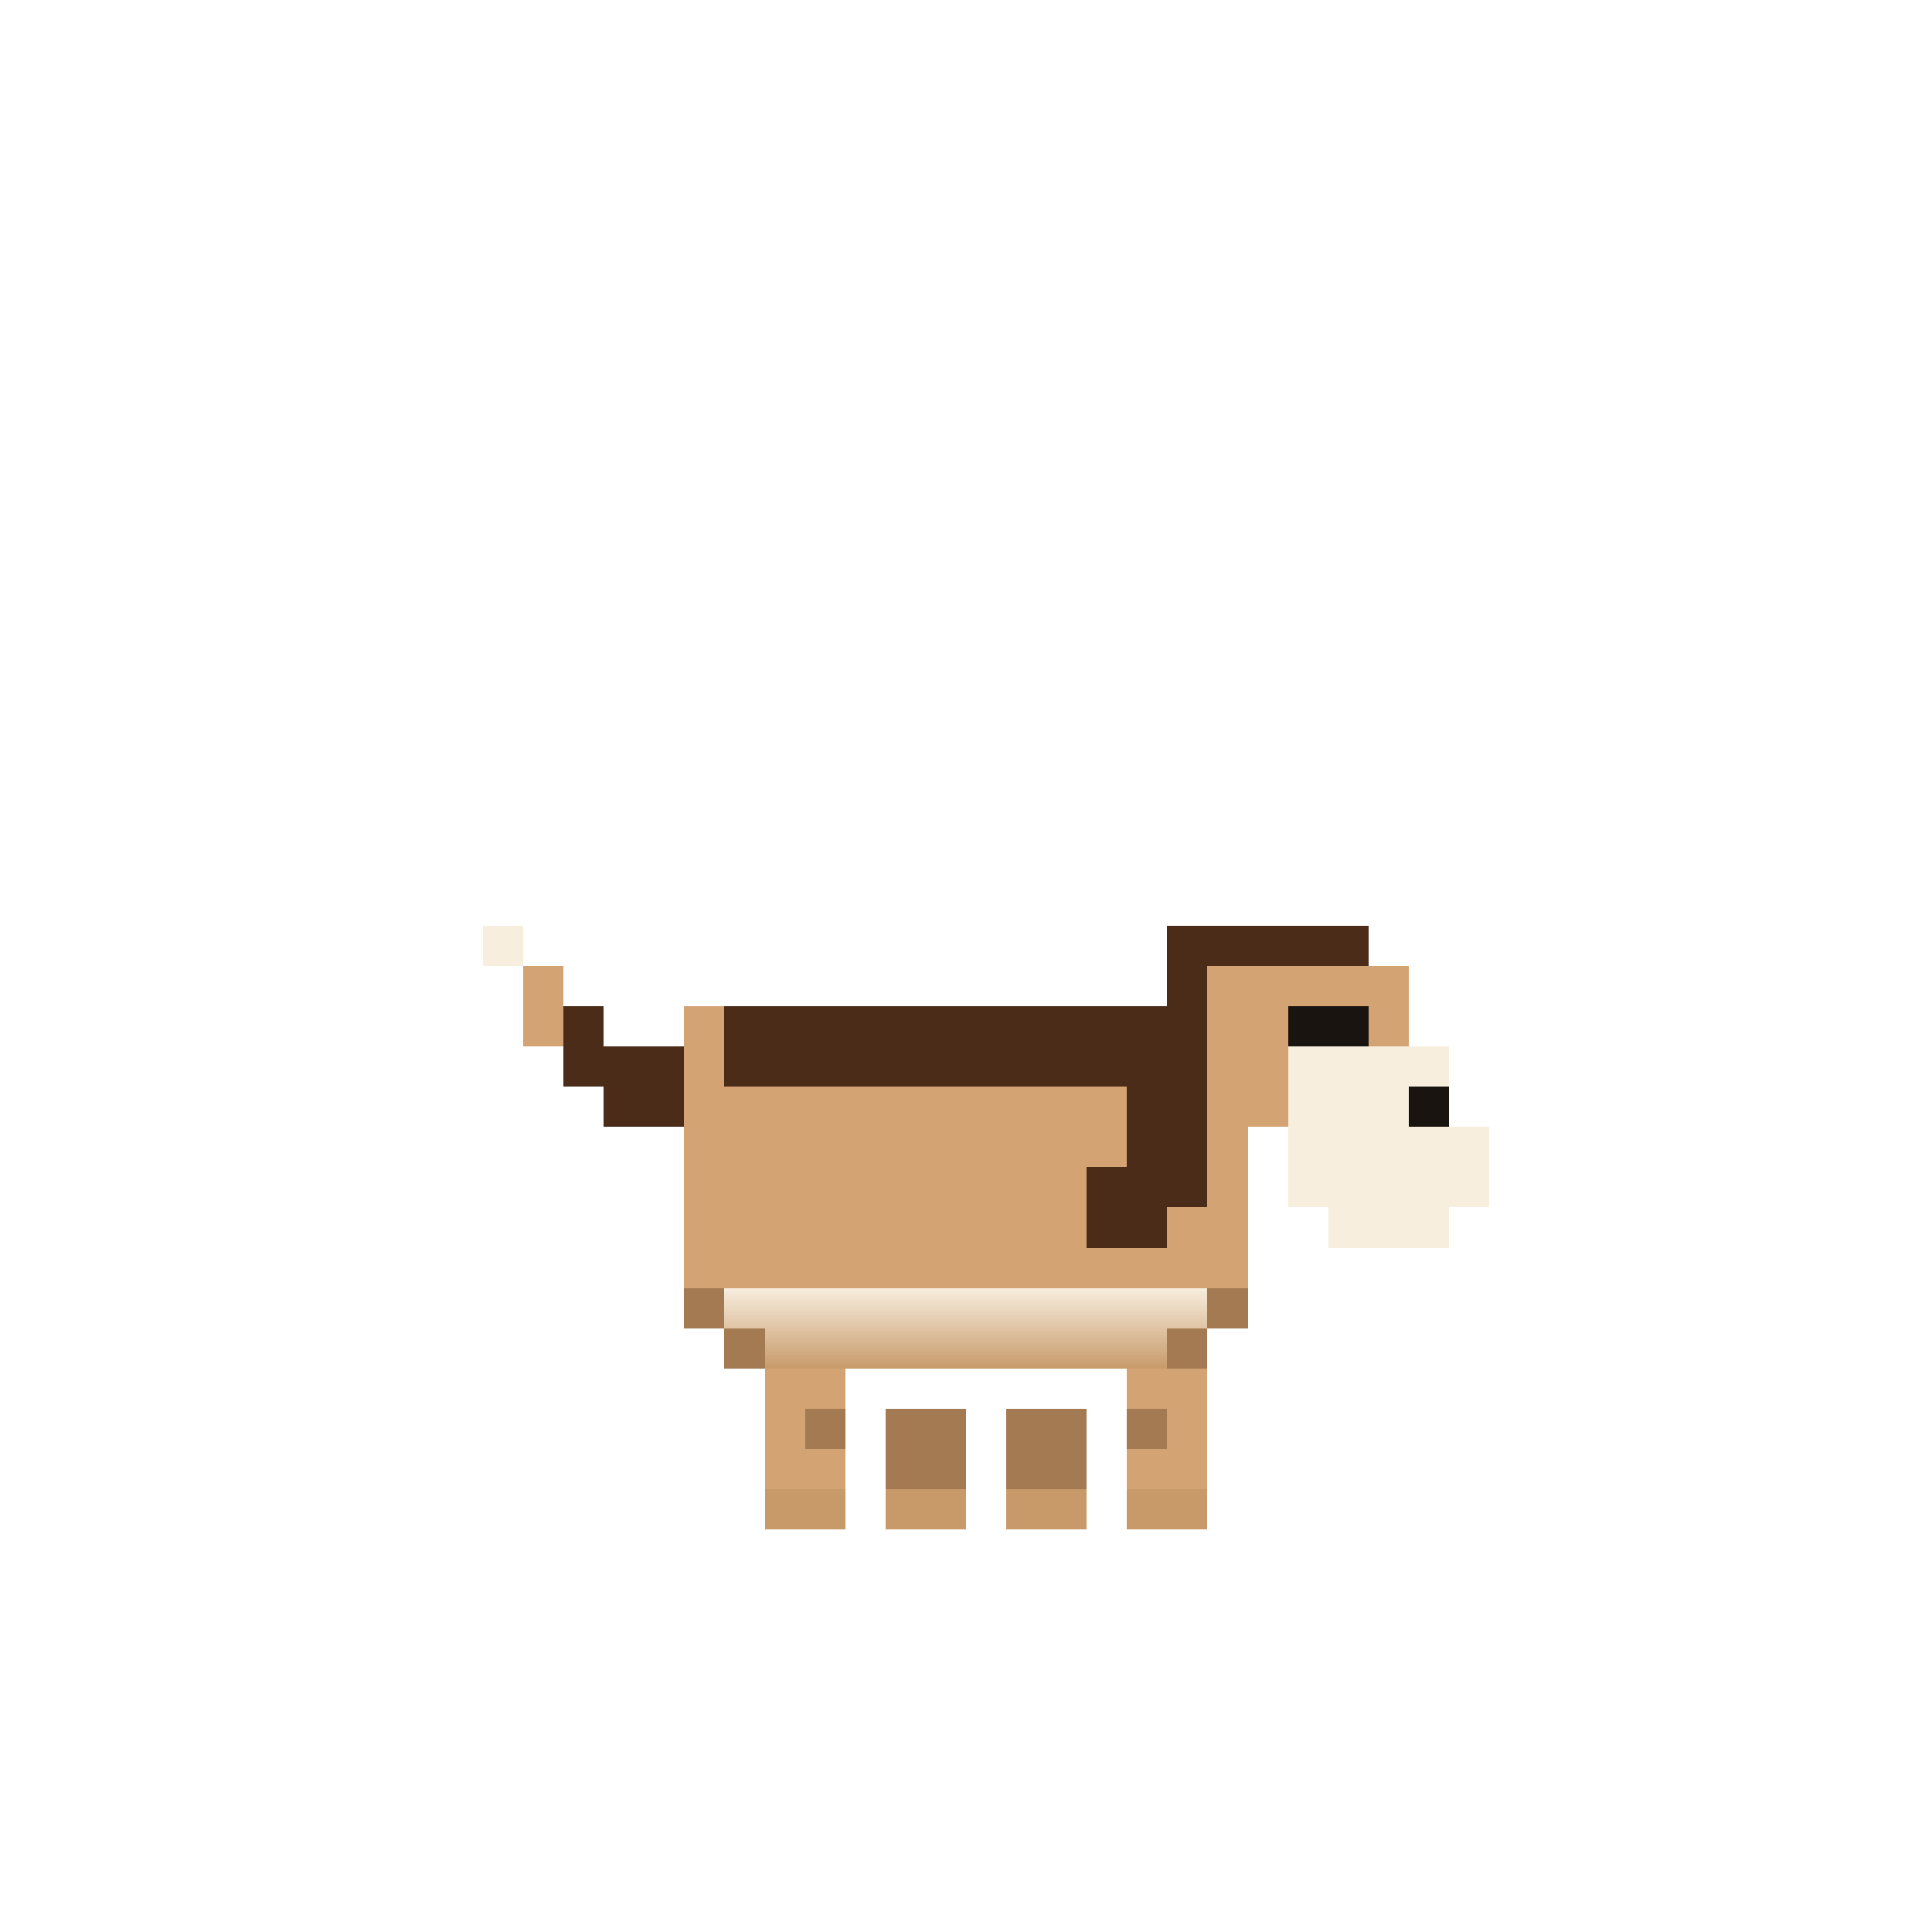
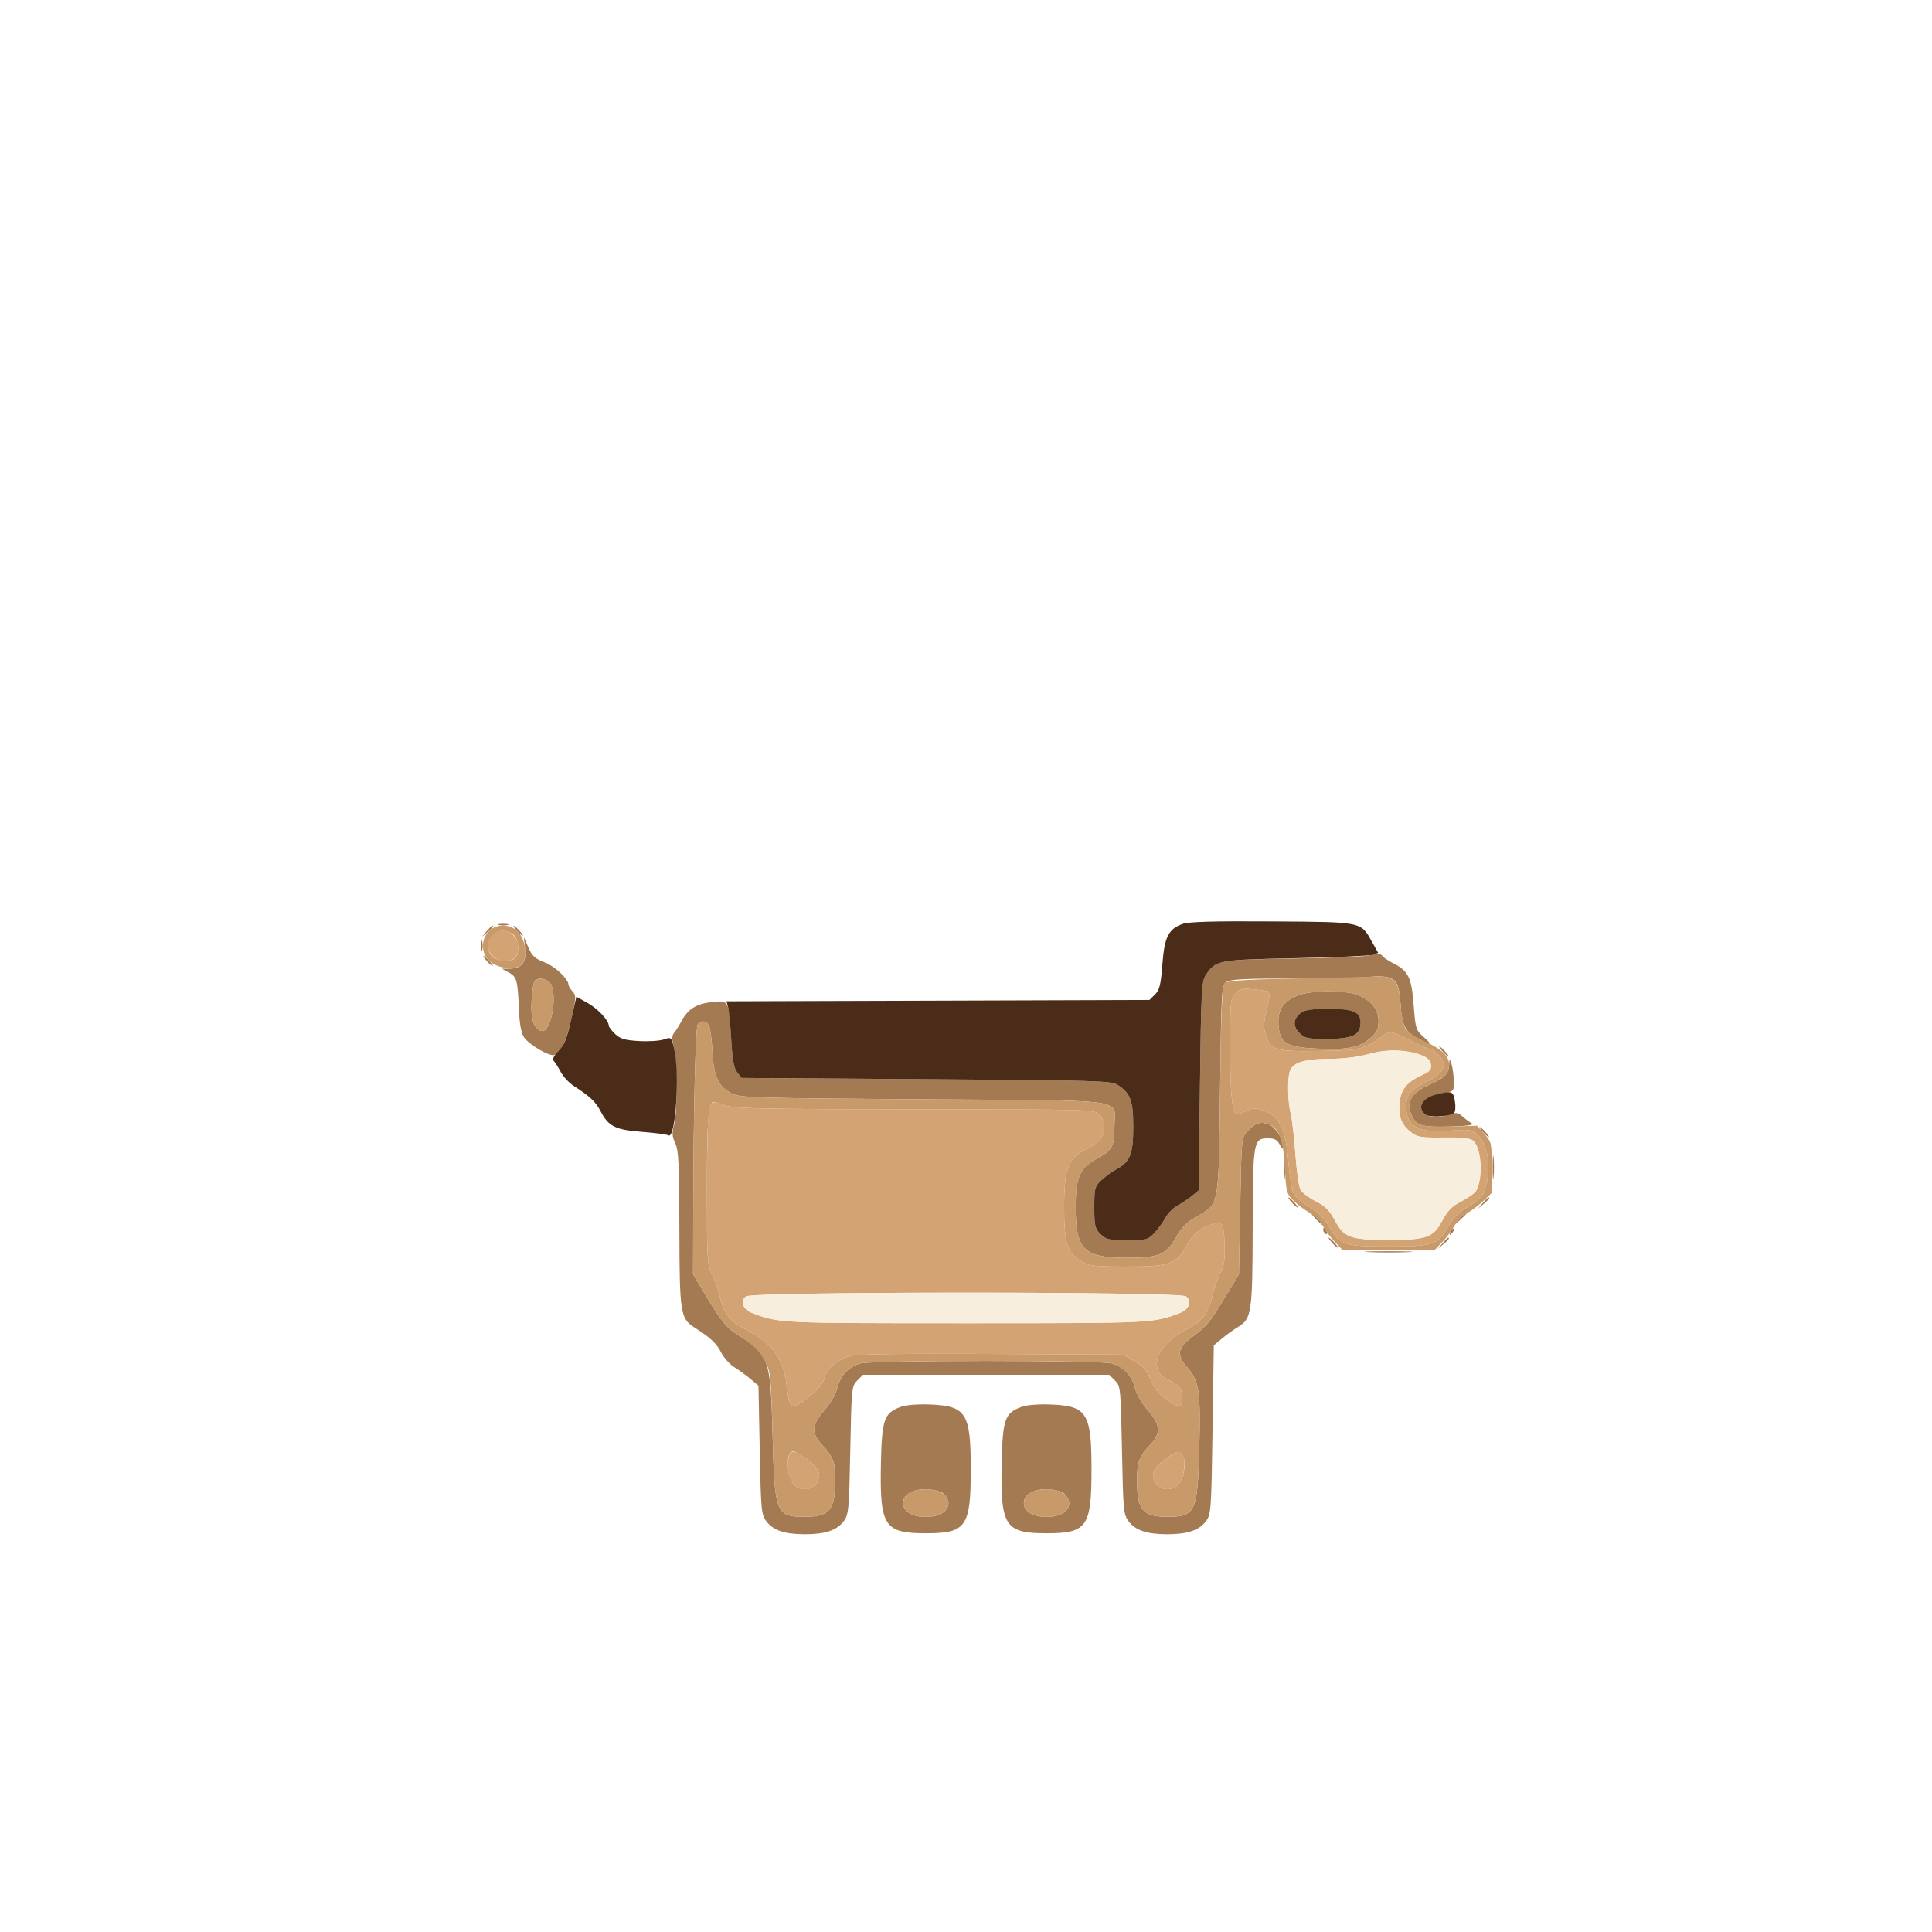
- <svg xmlns="http://www.w3.org/2000/svg" viewBox="0 0 48 48" shape-rendering="crispEdges">
-   <defs>
-     <linearGradient id="belly" x1="0" y1="32" x2="0" y2="34" gradientUnits="userSpaceOnUse" spreadMethod="pad">
-       <stop offset="0" stop-color="#f7eede" />
-       <stop offset="1" stop-color="#c89a6a" />
-     </linearGradient>
-   </defs>
-   <rect x="18" y="25" width="11" height="2" fill="#4a2c18" />
-   <rect x="17" y="25" width="1" height="2" fill="#d4a373" />
-   <rect x="29" y="25" width="2" height="2" fill="#d4a373" />
-   <rect x="17" y="27" width="14" height="2" fill="#d4a373" />
-   <rect x="17" y="29" width="14" height="3" fill="#d4a373" />
-   <rect x="17" y="32" width="1" height="1" fill="#a47a52" />
-   <rect x="30" y="32" width="1" height="1" fill="#a47a52" />
-   <rect x="18" y="32" width="12" height="1" fill="url(#belly)" />
-   <rect x="18" y="33" width="1" height="1" fill="#a47a52" />
-   <rect x="29" y="33" width="1" height="1" fill="#a47a52" />
-   <rect x="19" y="33" width="10" height="1" fill="url(#belly)" />
-   <rect x="29" y="23" width="2" height="2" fill="#4a2c18" />
-   <rect x="28" y="25" width="2" height="5" fill="#4a2c18" />
-   <rect x="27" y="29" width="2" height="2" fill="#4a2c18" />
-   <rect x="30" y="23" width="4" height="1" fill="#4a2c18" />
-   <rect x="30" y="24" width="5" height="2" fill="#d4a373" />
-   <rect x="30" y="26" width="2" height="2" fill="#d4a373" />
-   <rect x="32" y="26" width="4" height="2" fill="url(#belly)" />
-   <rect x="32" y="28" width="5" height="2" fill="url(#belly)" />
-   <rect x="33" y="30" width="3" height="1" fill="url(#belly)" />
-   <rect x="32" y="25" width="2" height="1" fill="#1a1410" />
-   <rect x="35" y="27" width="1" height="1" fill="#1a1410" />
-   <rect x="15" y="26" width="2" height="2" fill="#4a2c18" />
-   <rect x="14" y="25" width="1" height="2" fill="#4a2c18" />
-   <rect x="13" y="24" width="1" height="2" fill="#d4a373" />
-   <rect x="12" y="23" width="1" height="1" fill="url(#belly)" />
-   <rect x="19" y="34" width="2" height="3" fill="#d4a373" />
-   <rect x="20" y="35" width="1" height="1" fill="#a47a52" />
-   <rect x="19" y="37" width="2" height="1" fill="url(#belly)" />
-   <rect x="22" y="35" width="2" height="2" fill="#a47a52" />
-   <rect x="22" y="37" width="2" height="1" fill="url(#belly)" />
-   <rect x="25" y="35" width="2" height="2" fill="#a47a52" />
-   <rect x="25" y="37" width="2" height="1" fill="url(#belly)" />
-   <rect x="28" y="34" width="2" height="3" fill="#d4a373" />
-   <rect x="28" y="35" width="1" height="1" fill="#a47a52" />
-   <rect x="28" y="37" width="2" height="1" fill="url(#belly)" />
+ <svg xmlns="http://www.w3.org/2000/svg" viewBox="0 0 48 48" width="48" height="48">
+   <g transform="scale(0.0625 0.0625) translate(0,768) scale(1,-1)" fill="#d4a373" stroke="none">
+     <path d="M195.65 396.17 C191.91 392.03 194.86 386.00 200.63 386.00 C204.44 386.00 206.00 387.61 206.00 391.55 C206.00 397.24 199.32 400.22 195.65 396.17 Z M491.13 373.13 C489.10 371.10 489.00 370.06 489.00 351.15 C489.00 332.62 489.87 325.00 491.98 325.00 C492.42 325.00 493.99 325.63 495.48 326.40 C497.38 327.39 499.09 327.55 501.23 326.93 C508.30 324.91 511.08 319.71 512.12 306.59 C512.54 301.13 513.39 295.47 514.00 294.01 C514.63 292.47 517.28 290.11 520.27 288.40 C524.06 286.23 526.23 284.06 528.40 280.27 C532.46 273.15 534.44 272.50 552.00 272.50 C569.56 272.50 571.54 273.15 575.60 280.27 C577.77 284.06 579.94 286.23 583.73 288.40 C586.75 290.12 589.31 292.42 589.89 293.93 C593.03 302.11 591.86 313.01 587.42 316.82 C584.83 319.05 584.18 319.15 575.97 318.50 C563.72 317.53 559.00 320.17 559.00 328.00 C559.00 332.80 560.56 334.75 567.02 338.01 C574.17 341.62 575.59 344.67 571.95 348.56 C570.68 349.90 569.10 351.00 568.43 351.00 C567.76 351.00 563.97 352.66 560.02 354.69 C554.17 357.71 552.53 358.17 551.17 357.21 C541.82 350.61 541.47 350.52 525.00 350.23 C507.17 349.92 505.18 350.48 503.23 356.40 C502.17 359.63 502.23 361.28 503.58 366.69 C504.47 370.23 504.98 373.36 504.71 373.63 C504.43 373.90 501.75 374.38 498.73 374.69 C494.03 375.17 492.95 374.95 491.13 373.13 Z M564.56 348.67 C567.55 347.64 568.57 346.71 568.80 344.83 C569.05 342.78 568.40 342.03 565.10 340.55 C559.13 337.85 556.78 334.83 556.31 329.28 C555.86 323.85 557.22 320.65 561.21 317.68 C563.54 315.95 565.31 315.69 573.78 315.83 C580.40 315.93 584.21 315.57 585.37 314.72 C588.84 312.18 589.72 300.22 586.85 294.75 C586.34 293.79 583.73 291.88 581.04 290.52 C577.20 288.58 575.54 286.90 573.32 282.77 C569.72 276.05 567.12 275.11 552.00 275.11 C536.88 275.11 534.28 276.05 530.68 282.77 C528.46 286.90 526.80 288.58 522.96 290.52 C520.27 291.88 517.56 293.95 516.94 295.12 C516.31 296.28 515.41 302.70 514.93 309.37 C514.45 316.04 513.61 323.30 513.05 325.50 C511.92 329.99 511.71 338.32 512.64 341.79 C513.65 345.54 517.92 346.99 528.20 347.07 C534.04 347.11 539.92 347.82 544.00 348.98 C551.09 351.00 558.11 350.89 564.56 348.67 Z M281.98 327.43 C281.42 325.98 281.00 312.05 281.00 295.17 C281.00 268.18 281.17 265.15 282.85 261.99 C283.87 260.07 285.25 256.21 285.91 253.42 C287.78 245.56 290.00 242.77 297.43 238.96 C306.57 234.27 311.52 227.52 312.58 218.27 C313.84 207.28 314.31 207.02 321.95 213.05 C325.38 215.77 327.27 218.08 327.66 220.07 C328.40 223.77 332.86 227.62 338.03 229.01 C340.63 229.71 359.66 229.97 394.23 229.78 L446.50 229.50 L451.10 226.80 C454.65 224.71 456.08 223.07 457.41 219.58 C458.56 216.58 460.51 214.06 463.27 212.04 C468.64 208.08 470.00 208.15 470.00 212.38 C470.00 215.98 468.89 217.31 463.74 219.88 C456.12 223.69 460.11 233.69 471.54 239.48 C477.93 242.71 480.28 245.82 482.09 253.42 C482.76 256.21 484.16 260.14 485.20 262.14 C486.68 265.00 487.02 267.47 486.79 273.63 C486.45 282.74 485.75 283.31 478.85 280.06 C475.61 278.53 473.86 276.80 472.00 273.29 C467.88 265.51 465.11 264.50 448.00 264.50 C435.23 264.50 433.08 264.74 430.00 266.53 C424.23 269.89 423.00 273.64 423.00 287.93 C423.00 303.37 424.59 307.65 431.57 311.03 C434.02 312.22 436.69 314.14 437.51 315.32 C439.59 318.29 439.37 322.63 437.00 325.00 C435.04 326.96 433.64 327.00 363.75 327.04 C304.31 327.08 291.84 327.33 288.50 328.53 C283.22 330.43 283.11 330.41 281.98 327.43 Z M471.43 252.67 C473.88 250.89 472.73 247.53 469.22 246.16 C458.52 241.99 458.68 242.00 384.00 242.00 C309.32 242.00 309.48 241.99 298.78 246.16 C295.27 247.53 294.12 250.89 296.57 252.67 C299.25 254.63 468.75 254.63 471.43 252.67 Z M313.40 188.46 C312.56 185.10 313.63 180.07 315.67 177.82 C318.08 175.15 322.61 175.48 324.56 178.45 C326.73 181.77 325.72 184.30 320.75 187.95 C315.71 191.66 314.23 191.77 313.40 188.46 Z M463.25 187.95 C458.28 184.30 457.27 181.77 459.44 178.45 C461.39 175.48 465.92 175.15 468.33 177.82 C471.49 181.31 471.75 191.00 468.68 191.00 C467.97 191.00 465.53 189.63 463.25 187.95 Z" />
+   </g>
+   <g transform="scale(0.0625 0.0625) translate(0,768) scale(1,-1)" fill="#a47a52" stroke="none">
+     <path d="M198.25 400.31 C199.21 400.06 200.79 400.06 201.75 400.31 C202.71 400.56 201.93 400.77 200.00 400.77 C198.07 400.77 197.29 400.56 198.25 400.31 Z M193.40 397.75 L191.50 395.50 L193.75 397.40 C195.86 399.20 196.46 400.00 195.65 400.00 C195.47 400.00 194.45 398.99 193.40 397.75 Z M205.50 398.00 C206.50 396.90 207.53 396.00 207.81 396.00 C208.08 396.00 207.50 396.90 206.50 398.00 C205.50 399.10 204.47 400.00 204.19 400.00 C203.92 400.00 204.50 399.10 205.50 398.00 Z M191.23 392.00 C191.23 390.07 191.44 389.29 191.69 390.25 C191.94 391.21 191.94 392.79 191.69 393.75 C191.44 394.71 191.23 393.93 191.23 392.00 Z M208.73 390.93 C209.32 385.45 207.47 383.02 202.68 382.96 L199.50 382.92 L202.24 381.43 C205.43 379.70 205.78 378.43 206.27 366.86 C206.51 361.06 207.17 357.39 208.26 355.72 C210.24 352.70 218.54 347.89 220.48 348.63 C223.04 349.61 225.01 353.88 227.12 363.04 C229.04 371.38 229.08 372.26 227.60 373.89 C226.72 374.86 226.00 376.03 226.00 376.48 C226.00 378.81 220.64 383.87 216.48 385.45 C212.65 386.92 211.50 387.97 210.03 391.37 L208.24 395.50 L208.73 390.93 Z M544.59 388.25 C544.17 387.84 530.92 387.27 515.12 387.00 C483.79 386.45 483.24 386.35 479.26 380.28 C477.67 377.86 477.45 373.54 477.00 336.21 L476.50 294.82 L473.89 292.66 C472.45 291.47 469.85 289.73 468.11 288.78 C466.37 287.83 464.17 285.60 463.22 283.82 C462.27 282.04 460.30 279.33 458.83 277.79 C456.33 275.18 455.62 275.00 448.03 275.00 C440.74 275.00 439.66 275.25 437.45 277.45 C435.25 279.66 435.00 280.74 435.00 288.03 C435.00 295.62 435.18 296.33 437.79 298.83 C439.33 300.30 441.99 302.24 443.71 303.15 C449.22 306.08 450.48 309.20 450.48 320.00 C450.48 330.49 449.41 333.37 444.28 336.74 C441.79 338.37 436.13 338.54 368.21 339.00 L294.82 339.50 L293.07 341.67 C291.74 343.31 291.15 346.52 290.68 354.67 C289.77 370.56 289.86 370.37 283.16 369.68 C276.93 369.03 273.51 366.94 270.98 362.23 C270.04 360.47 268.70 358.34 268.01 357.51 C267.04 356.35 267.01 355.00 267.88 351.56 C269.30 345.92 269.33 325.72 267.92 320.66 C267.07 317.59 267.17 316.16 268.43 313.51 C269.75 310.73 270.01 305.29 270.06 279.85 C270.12 246.02 270.44 243.88 276.00 240.34 C282.45 236.24 284.78 234.04 286.73 230.26 C287.79 228.19 290.13 225.60 291.92 224.50 C293.71 223.40 296.60 221.30 298.34 219.83 L301.50 217.17 L302.00 191.65 C302.47 167.75 302.63 165.96 304.59 163.32 C307.30 159.67 311.92 158.11 320.00 158.11 C328.08 158.11 332.70 159.67 335.41 163.32 C337.37 165.96 337.53 167.75 338.00 191.55 C338.49 216.32 338.56 217.01 340.78 219.22 L343.06 221.50 L392.00 221.50 L440.94 221.50 L443.22 219.22 C445.44 217.01 445.51 216.32 446.00 191.55 C446.47 167.75 446.63 165.96 448.59 163.32 C451.30 159.67 455.92 158.11 464.00 158.11 C472.08 158.11 476.70 159.67 479.41 163.32 C481.41 166.02 481.52 167.62 482.00 199.65 L482.50 233.17 L485.66 235.83 C487.40 237.30 490.32 239.41 492.16 240.52 C497.53 243.76 497.88 246.14 497.96 280.00 C498.04 314.32 498.24 315.50 504.00 315.50 C506.67 315.50 507.73 314.94 508.71 313.00 C509.67 311.09 509.97 310.93 509.99 312.30 C510.01 315.40 507.01 320.04 504.32 321.07 C501.06 322.31 498.95 321.64 495.91 318.40 C493.51 315.86 493.50 315.68 493.00 288.67 L492.50 261.50 L488.58 255.00 C480.87 242.19 479.95 241.03 474.51 237.01 C467.98 232.18 467.44 229.54 471.96 224.40 C476.65 219.05 477.30 214.79 476.74 193.00 C476.07 166.76 475.29 165.06 464.00 165.06 C454.23 165.06 452.00 167.77 452.00 179.63 C452.00 186.83 452.81 188.99 457.29 193.72 C461.59 198.26 461.34 201.68 456.28 207.42 C453.94 210.08 451.78 213.82 451.16 216.30 C449.90 221.29 446.70 224.65 441.92 226.02 C437.39 227.32 346.61 227.32 342.08 226.02 C337.30 224.65 334.10 221.29 332.84 216.30 C332.22 213.82 330.06 210.08 327.72 207.42 C322.66 201.68 322.41 198.26 326.71 193.72 C331.19 188.99 332.00 186.83 332.00 179.63 C332.00 167.77 329.77 165.06 320.00 165.06 C308.39 165.06 307.94 166.19 307.10 198.00 C306.30 228.03 305.73 229.64 293.22 237.41 C288.76 240.18 286.68 242.80 279.68 254.50 L275.50 261.50 L275.58 289.00 C275.70 328.03 276.48 359.35 277.36 360.78 C278.46 362.55 280.79 362.28 281.84 360.25 C282.35 359.29 282.95 354.67 283.19 349.98 C283.69 340.03 285.59 335.94 290.96 333.27 C294.22 331.64 300.32 331.46 367.33 331.00 C450.99 330.43 443.00 331.56 443.00 320.24 C443.00 312.26 442.19 310.77 436.05 307.43 C429.14 303.67 427.59 300.10 427.59 288.00 C427.59 271.17 430.83 268.00 448.00 268.00 C460.75 268.00 463.55 269.18 467.59 276.25 C469.75 280.04 471.93 282.23 475.63 284.35 C484.78 289.57 484.43 287.67 485.00 334.83 C485.48 374.28 485.59 376.23 487.44 377.58 C488.98 378.71 494.12 379.00 512.44 379.01 C525.12 379.01 539.10 379.29 543.50 379.63 C554.53 380.48 556.05 379.25 556.73 368.94 C557.30 360.25 558.60 357.76 563.97 355.01 C569.26 352.32 569.62 352.47 565.86 355.83 C562.85 358.52 562.66 359.14 561.96 368.33 C561.13 379.36 559.87 382.00 554.05 384.97 C551.90 386.07 549.85 387.43 549.51 387.99 C548.78 389.17 545.67 389.34 544.59 388.25 Z M193.50 386.00 C194.50 384.90 195.53 384.00 195.81 384.00 C196.08 384.00 195.50 384.90 194.50 386.00 C193.50 387.10 192.47 388.00 192.19 388.00 C191.92 388.00 192.50 387.10 193.50 386.00 Z M218.43 377.43 C221.96 373.90 219.28 357.41 215.29 358.18 C212.27 358.76 210.87 362.96 211.31 370.11 C211.53 373.75 212.03 377.24 212.42 377.86 C213.42 379.49 216.59 379.26 218.43 377.43 Z M516.50 372.50 C510.30 370.30 507.84 366.82 508.20 360.74 C508.63 353.44 511.25 351.75 522.95 351.19 C535.42 350.59 540.37 351.51 544.54 355.17 C547.40 357.68 548.00 358.90 548.00 362.18 C548.00 367.07 544.24 371.29 538.42 372.90 C532.98 374.41 521.30 374.20 516.50 372.50 Z M538.83 365.40 C540.54 364.21 541.04 363.02 540.81 360.68 C540.38 356.33 537.26 355.03 527.20 355.01 C519.78 355.00 518.66 355.25 516.52 357.39 C513.76 360.15 514.07 363.24 517.35 365.53 C520.38 367.65 535.75 367.56 538.83 365.40 Z M573.50 350.00 C574.50 348.90 575.53 348.00 575.81 348.00 C576.08 348.00 575.50 348.90 574.50 350.00 C573.50 351.10 572.47 352.00 572.19 352.00 C571.92 352.00 572.50 351.10 573.50 350.00 Z M576.10 345.33 C575.91 341.14 574.65 339.76 568.52 337.01 C561.12 333.69 558.89 330.10 561.02 324.96 C562.86 320.50 564.95 319.86 576.45 320.19 C583.24 320.39 586.26 320.81 585.17 321.39 C584.25 321.87 582.56 323.13 581.40 324.17 C579.69 325.72 578.80 325.88 576.59 325.03 C572.93 323.64 567.67 323.73 566.20 325.20 C562.88 328.52 566.31 332.29 573.75 333.49 C577.98 334.17 578.00 334.19 577.90 338.34 C577.85 340.63 577.44 343.62 577.00 345.00 C576.26 347.30 576.19 347.33 576.10 345.33 Z M589.50 318.00 C590.50 316.90 591.53 316.00 591.81 316.00 C592.08 316.00 591.50 316.90 590.50 318.00 C589.50 319.10 588.47 320.00 588.19 320.00 C587.92 320.00 588.50 319.10 589.50 318.00 Z M593.34 304.00 C593.34 299.88 593.51 298.19 593.73 300.25 C593.94 302.31 593.94 305.69 593.73 307.75 C593.51 309.81 593.34 308.12 593.34 304.00 Z M510.32 303.00 C510.32 299.43 510.50 297.96 510.72 299.75 C510.95 301.54 510.95 304.46 510.72 306.25 C510.50 308.04 510.32 306.57 510.32 303.00 Z M513.50 290.00 C514.50 288.90 515.53 288.00 515.81 288.00 C516.08 288.00 515.50 288.90 514.50 290.00 C513.50 291.10 512.47 292.00 512.19 292.00 C511.92 292.00 512.50 291.10 513.50 290.00 Z M589.40 289.75 L587.50 287.50 L589.75 289.40 C591.86 291.20 592.46 292.00 591.65 292.00 C591.47 292.00 590.45 290.99 589.40 289.75 Z M523.00 283.50 C524.29 282.12 525.57 281.00 525.85 281.00 C526.12 281.00 525.29 282.12 524.00 283.50 C522.71 284.88 521.43 286.00 521.15 286.00 C520.88 286.00 521.71 284.88 523.00 283.50 Z M579.92 283.25 L577.50 280.50 L580.25 282.92 C581.76 284.26 583.00 285.50 583.00 285.67 C583.00 286.46 582.19 285.82 579.92 283.25 Z M526.00 279.06 C526.00 278.54 526.44 277.84 526.99 277.51 C527.56 277.16 527.72 277.56 527.38 278.45 C526.72 280.18 526.00 280.50 526.00 279.06 Z M576.56 278.29 C576.02 276.87 576.14 276.75 577.12 277.73 C577.81 278.41 578.11 279.22 577.81 279.53 C577.50 279.83 576.94 279.28 576.56 278.29 Z M529.50 274.00 C530.50 272.90 531.53 272.00 531.81 272.00 C532.08 272.00 531.50 272.90 530.50 274.00 C529.50 275.10 528.47 276.00 528.19 276.00 C527.92 276.00 528.50 275.10 529.50 274.00 Z M573.40 273.75 L571.50 271.50 L573.75 273.40 C575.86 275.20 576.46 276.00 575.65 276.00 C575.47 276.00 574.45 274.99 573.40 273.75 Z M544.25 270.26 C548.51 270.07 555.49 270.07 559.75 270.26 C564.01 270.44 560.52 270.60 552.00 270.60 C543.48 270.60 539.99 270.44 544.25 270.26 Z M358.09 208.75 C351.42 206.30 350.54 203.80 350.18 186.18 C349.67 161.31 351.48 158.50 368.00 158.50 C384.14 158.50 385.89 160.99 385.89 184.00 C385.89 206.25 384.09 209.12 369.77 209.68 C364.81 209.88 360.14 209.50 358.09 208.75 Z M406.09 208.75 C399.42 206.30 398.54 203.80 398.18 186.18 C397.67 161.31 399.48 158.50 416.00 158.50 C432.14 158.50 433.89 160.99 433.89 184.00 C433.89 206.25 432.09 209.12 417.77 209.68 C412.81 209.88 408.14 209.50 406.09 208.75 Z M374.78 174.44 C376.02 173.57 377.00 171.83 377.00 170.50 C377.00 167.19 373.41 165.00 368.00 165.00 C362.59 165.00 359.00 167.19 359.00 170.50 C359.00 173.81 362.59 176.00 368.00 176.00 C370.51 176.00 373.56 175.30 374.78 174.44 Z M422.78 174.44 C424.02 173.57 425.00 171.83 425.00 170.50 C425.00 167.19 421.41 165.00 416.00 165.00 C410.59 165.00 407.00 167.19 407.00 170.50 C407.00 173.81 410.59 176.00 416.00 176.00 C418.51 176.00 421.56 175.30 422.78 174.44 Z" />
+   </g>
+   <g transform="scale(0.0625 0.0625) translate(0,768) scale(1,-1)" fill="#4a2c18" stroke="none">
+     <path d="M470.09 400.72 C464.47 398.70 462.88 395.52 462.05 384.56 C461.45 376.52 460.95 374.50 459.13 372.69 L456.94 370.50 L372.86 370.23 L288.78 369.97 L289.42 367.73 C289.77 366.50 290.34 360.63 290.68 354.67 C291.15 346.52 291.74 343.31 293.07 341.67 L294.82 339.50 L368.21 339.00 C436.13 338.54 441.79 338.37 444.28 336.74 C449.41 333.37 450.48 330.49 450.48 320.00 C450.48 309.20 449.22 306.08 443.71 303.15 C441.99 302.24 439.33 300.30 437.79 298.83 C435.18 296.33 435.00 295.62 435.00 288.03 C435.00 280.74 435.25 279.66 437.45 277.45 C439.66 275.25 440.74 275.00 448.03 275.00 C455.62 275.00 456.33 275.18 458.83 277.79 C460.30 279.33 462.27 282.04 463.22 283.82 C464.17 285.60 466.37 287.83 468.11 288.78 C469.85 289.73 472.45 291.47 473.89 292.66 L476.50 294.82 L477.00 336.21 C477.45 373.54 477.67 377.86 479.26 380.28 C483.23 386.33 483.84 386.45 514.95 387.10 C530.65 387.43 544.48 388.04 545.68 388.45 L547.86 389.20 L545.53 393.35 C540.83 401.72 542.01 401.47 505.68 401.72 C482.39 401.88 472.56 401.60 470.09 400.72 Z M226.97 362.39 C225.31 355.07 224.20 352.35 221.98 350.13 C220.12 348.27 219.46 346.94 220.10 346.30 C220.64 345.76 221.89 343.79 222.89 341.91 C223.89 340.03 226.23 337.51 228.10 336.31 C234.50 332.18 236.80 330.01 238.72 326.32 C241.88 320.23 244.57 318.88 255.19 318.07 C260.37 317.68 265.09 317.06 265.69 316.69 C268.62 314.88 270.33 341.83 267.90 351.47 C266.83 355.74 266.75 355.81 263.87 354.80 C262.25 354.24 257.81 353.95 254.01 354.17 C248.42 354.49 246.61 355.02 244.55 356.95 C243.15 358.27 242.00 359.76 242.00 360.27 C242.00 362.38 237.68 367.01 233.55 369.32 L229.12 371.79 L226.97 362.39 Z M517.35 365.53 C514.07 363.24 513.76 360.15 516.52 357.39 C518.66 355.25 519.78 355.00 527.20 355.01 C537.26 355.03 540.38 356.33 540.81 360.68 C541.28 365.55 538.34 367.00 528.00 367.00 C522.09 367.00 518.80 366.55 517.35 365.53 Z M571.26 333.03 C565.39 331.63 563.12 327.80 566.51 324.99 C568.15 323.63 576.52 324.12 578.06 325.66 C578.55 326.15 578.68 328.22 578.34 330.27 C577.70 334.24 577.20 334.44 571.26 333.03 Z" />
+   </g>
+   <g transform="scale(0.0625 0.0625) translate(0,768) scale(1,-1)" fill="#c89a6a" stroke="none">
+     <path d="M194.17 397.69 C191.14 394.45 191.26 389.04 194.44 386.06 C197.76 382.94 204.97 382.11 207.43 384.57 C209.89 387.03 209.06 394.24 205.94 397.56 C202.86 400.85 197.20 400.91 194.17 397.69 Z M204.17 396.35 C206.25 394.47 206.62 389.02 204.80 387.20 C203.07 385.47 197.96 385.73 195.83 387.65 C192.03 391.09 194.70 398.00 199.83 398.00 C201.21 398.00 203.17 397.26 204.17 396.35 Z M514.80 379.03 C494.82 378.63 487.77 378.17 486.80 377.20 C485.79 376.20 485.39 366.61 485.00 334.70 C484.43 287.68 484.78 289.57 475.63 284.35 C471.93 282.23 469.75 280.04 467.59 276.25 C463.55 269.18 460.75 268.00 448.00 268.00 C430.83 268.00 427.59 271.17 427.59 288.00 C427.59 300.10 429.14 303.67 436.05 307.43 C442.19 310.77 443.00 312.26 443.00 320.24 C443.00 331.56 450.99 330.43 367.33 331.00 C300.32 331.46 294.22 331.64 290.96 333.27 C285.59 335.94 283.69 340.03 283.19 349.98 C282.95 354.67 282.35 359.29 281.84 360.25 C280.79 362.28 278.46 362.55 277.36 360.78 C276.48 359.35 275.70 328.03 275.58 289.00 L275.50 261.50 L279.68 254.50 C286.68 242.80 288.76 240.18 293.22 237.41 C299.27 233.66 301.88 231.09 304.32 226.50 C306.27 222.85 306.51 220.36 307.10 198.00 C307.94 166.19 308.39 165.06 320.00 165.06 C329.77 165.06 332.00 167.77 332.00 179.63 C332.00 186.83 331.19 188.99 326.71 193.72 C322.41 198.26 322.66 201.68 327.72 207.42 C330.06 210.08 332.22 213.82 332.84 216.30 C334.10 221.29 337.30 224.65 342.08 226.02 C346.61 227.32 437.39 227.32 441.92 226.02 C446.70 224.65 449.90 221.29 451.16 216.30 C451.78 213.82 453.94 210.08 456.28 207.42 C461.34 201.68 461.59 198.26 457.29 193.72 C452.81 188.99 452.00 186.83 452.00 179.63 C452.00 167.77 454.23 165.06 464.00 165.06 C475.29 165.06 476.07 166.76 476.74 193.00 C477.30 214.79 476.65 219.05 471.96 224.40 C467.44 229.54 467.98 232.18 474.51 237.01 C479.95 241.03 480.87 242.19 488.58 255.00 L492.50 261.50 L493.00 288.67 C493.50 315.68 493.51 315.86 495.91 318.40 C498.95 321.64 501.06 322.31 504.32 321.07 C508.43 319.51 510.14 314.86 510.76 303.60 C511.29 293.92 511.44 293.38 514.43 290.50 C516.15 288.85 519.02 286.73 520.81 285.78 C522.60 284.83 524.83 282.60 525.78 280.81 C526.73 279.02 528.92 276.08 530.65 274.28 L533.80 271.00 L552.00 271.00 L570.20 271.00 L573.35 274.28 C575.08 276.08 577.27 279.02 578.22 280.81 C579.17 282.60 581.40 284.83 583.19 285.78 C584.98 286.73 587.92 288.92 589.72 290.65 L593.00 293.80 L593.00 303.88 C593.00 313.62 592.90 314.08 590.08 317.23 L587.15 320.50 L576.61 320.19 C564.94 319.86 562.87 320.49 561.02 324.96 C558.89 330.10 561.12 333.69 568.52 337.01 C571.92 338.54 574.99 340.54 575.35 341.47 C577.43 346.89 575.01 350.15 565.83 354.27 C562.72 355.67 559.51 357.87 558.69 359.16 C557.88 360.45 557.00 364.85 556.73 368.94 C556.12 378.27 554.40 380.11 546.64 379.78 C543.81 379.66 529.48 379.32 514.80 379.03 Z M212.42 377.86 C212.03 377.24 211.53 373.75 211.31 370.11 C210.87 362.96 212.27 358.76 215.29 358.18 C219.28 357.41 221.96 373.90 218.43 377.43 C216.59 379.26 213.42 379.49 212.42 377.86 Z M504.71 373.63 C504.98 373.36 504.47 370.23 503.58 366.69 C502.23 361.28 502.17 359.63 503.23 356.40 C505.18 350.48 507.17 349.92 525.00 350.23 C541.47 350.52 541.82 350.61 551.17 357.21 C552.53 358.17 554.17 357.71 560.02 354.69 C563.97 352.66 567.76 351.00 568.43 351.00 C569.10 351.00 570.68 349.90 571.95 348.56 C575.59 344.67 574.17 341.62 567.02 338.01 C560.56 334.75 559.00 332.80 559.00 328.00 C559.00 320.17 563.72 317.53 575.97 318.50 C584.18 319.15 584.83 319.05 587.42 316.82 C591.86 313.01 593.03 302.11 589.89 293.93 C589.31 292.42 586.75 290.12 583.73 288.40 C579.94 286.23 577.77 284.06 575.60 280.27 C571.54 273.15 569.56 272.50 552.00 272.50 C534.44 272.50 532.46 273.15 528.40 280.27 C526.23 284.06 524.06 286.23 520.27 288.40 C517.28 290.11 514.63 292.47 514.00 294.01 C513.39 295.47 512.54 301.13 512.12 306.59 C511.08 319.71 508.30 324.91 501.23 326.93 C499.09 327.55 497.38 327.39 495.48 326.40 C493.99 325.63 492.42 325.00 491.98 325.00 C489.87 325.00 489.00 332.62 489.00 351.15 C489.00 370.06 489.10 371.10 491.13 373.13 C492.95 374.95 494.03 375.17 498.73 374.69 C501.75 374.38 504.43 373.90 504.71 373.63 Z M538.42 372.90 C544.24 371.29 548.00 367.07 548.00 362.18 C548.00 358.90 547.40 357.68 544.54 355.17 C540.37 351.51 535.42 350.59 522.95 351.19 C511.25 351.75 508.63 353.44 508.20 360.74 C507.84 366.82 510.30 370.30 516.50 372.50 C521.30 374.20 532.98 374.41 538.42 372.90 Z M288.50 328.53 C291.84 327.33 304.31 327.08 363.75 327.04 C433.64 327.00 435.04 326.96 437.00 325.00 C439.37 322.63 439.59 318.29 437.51 315.32 C436.69 314.14 434.02 312.22 431.57 311.03 C424.59 307.65 423.00 303.37 423.00 287.93 C423.00 273.64 424.23 269.89 430.00 266.53 C433.08 264.74 435.23 264.50 448.00 264.50 C465.11 264.50 467.88 265.51 472.00 273.29 C473.86 276.80 475.61 278.53 478.85 280.06 C485.75 283.31 486.45 282.74 486.79 273.63 C487.02 267.47 486.68 265.00 485.20 262.14 C484.16 260.14 482.76 256.21 482.09 253.42 C480.28 245.82 477.93 242.71 471.54 239.48 C460.11 233.69 456.12 223.69 463.74 219.88 C468.89 217.31 470.00 215.98 470.00 212.38 C470.00 208.15 468.64 208.08 463.27 212.04 C460.51 214.06 458.56 216.58 457.41 219.58 C456.08 223.07 454.65 224.71 451.10 226.80 L446.50 229.50 L394.23 229.78 C359.66 229.97 340.63 229.71 338.03 229.01 C332.86 227.62 328.40 223.77 327.66 220.07 C327.27 218.08 325.38 215.77 321.95 213.05 C314.31 207.02 313.84 207.28 312.58 218.27 C311.52 227.52 306.57 234.27 297.43 238.96 C290.00 242.77 287.78 245.56 285.91 253.42 C285.25 256.21 283.87 260.07 282.85 261.99 C281.17 265.15 281.00 268.18 281.00 295.17 C281.00 322.60 281.58 330.03 283.73 329.98 C284.15 329.98 286.30 329.32 288.50 328.53 Z M320.75 187.95 C325.72 184.30 326.73 181.77 324.56 178.45 C322.61 175.48 318.08 175.15 315.67 177.82 C312.51 181.31 312.25 191.00 315.32 191.00 C316.03 191.00 318.47 189.63 320.75 187.95 Z M470.60 188.46 C471.44 185.10 470.37 180.07 468.33 177.82 C465.92 175.15 461.39 175.48 459.44 178.45 C457.27 181.77 458.28 184.30 463.25 187.95 C468.29 191.66 469.77 191.77 470.60 188.46 Z M361.22 174.44 C359.98 173.57 359.00 171.83 359.00 170.50 C359.00 167.19 362.59 165.00 368.00 165.00 C373.41 165.00 377.00 167.19 377.00 170.50 C377.00 173.81 373.41 176.00 368.00 176.00 C365.49 176.00 362.44 175.30 361.22 174.44 Z M409.22 174.44 C407.98 173.57 407.00 171.83 407.00 170.50 C407.00 167.19 410.59 165.00 416.00 165.00 C421.41 165.00 425.00 167.19 425.00 170.50 C425.00 173.81 421.41 176.00 416.00 176.00 C413.49 176.00 410.44 175.30 409.22 174.44 Z" />
+   </g>
+   <g transform="scale(0.0625 0.0625) translate(0,768) scale(1,-1)" fill="#f7eede" stroke="none">
+     <path d="M544.00 348.98 C539.92 347.82 534.04 347.11 528.20 347.07 C517.92 346.99 513.65 345.54 512.64 341.79 C511.71 338.32 511.92 329.99 513.05 325.50 C513.61 323.30 514.45 316.04 514.93 309.37 C515.41 302.70 516.31 296.28 516.94 295.12 C517.56 293.95 520.27 291.88 522.96 290.52 C526.80 288.58 528.46 286.90 530.68 282.77 C534.28 276.05 536.88 275.11 552.00 275.11 C567.12 275.11 569.72 276.05 573.32 282.77 C575.54 286.90 577.20 288.58 581.04 290.52 C583.73 291.88 586.34 293.79 586.85 294.75 C589.72 300.22 588.84 312.18 585.37 314.72 C584.21 315.57 580.40 315.93 573.78 315.83 C565.31 315.69 563.54 315.95 561.21 317.68 C557.22 320.65 555.86 323.85 556.31 329.28 C556.78 334.83 559.13 337.85 565.10 340.55 C568.40 342.03 569.05 342.78 568.80 344.83 C568.20 349.80 554.78 352.05 544.00 348.98 Z M296.57 252.67 C294.12 250.89 295.27 247.53 298.78 246.16 C309.48 241.99 309.32 242.00 384.00 242.00 C458.68 242.00 458.52 241.99 469.22 246.16 C472.73 247.53 473.88 250.89 471.43 252.67 C468.75 254.63 299.25 254.63 296.57 252.67 Z" />
+   </g>
</svg>
